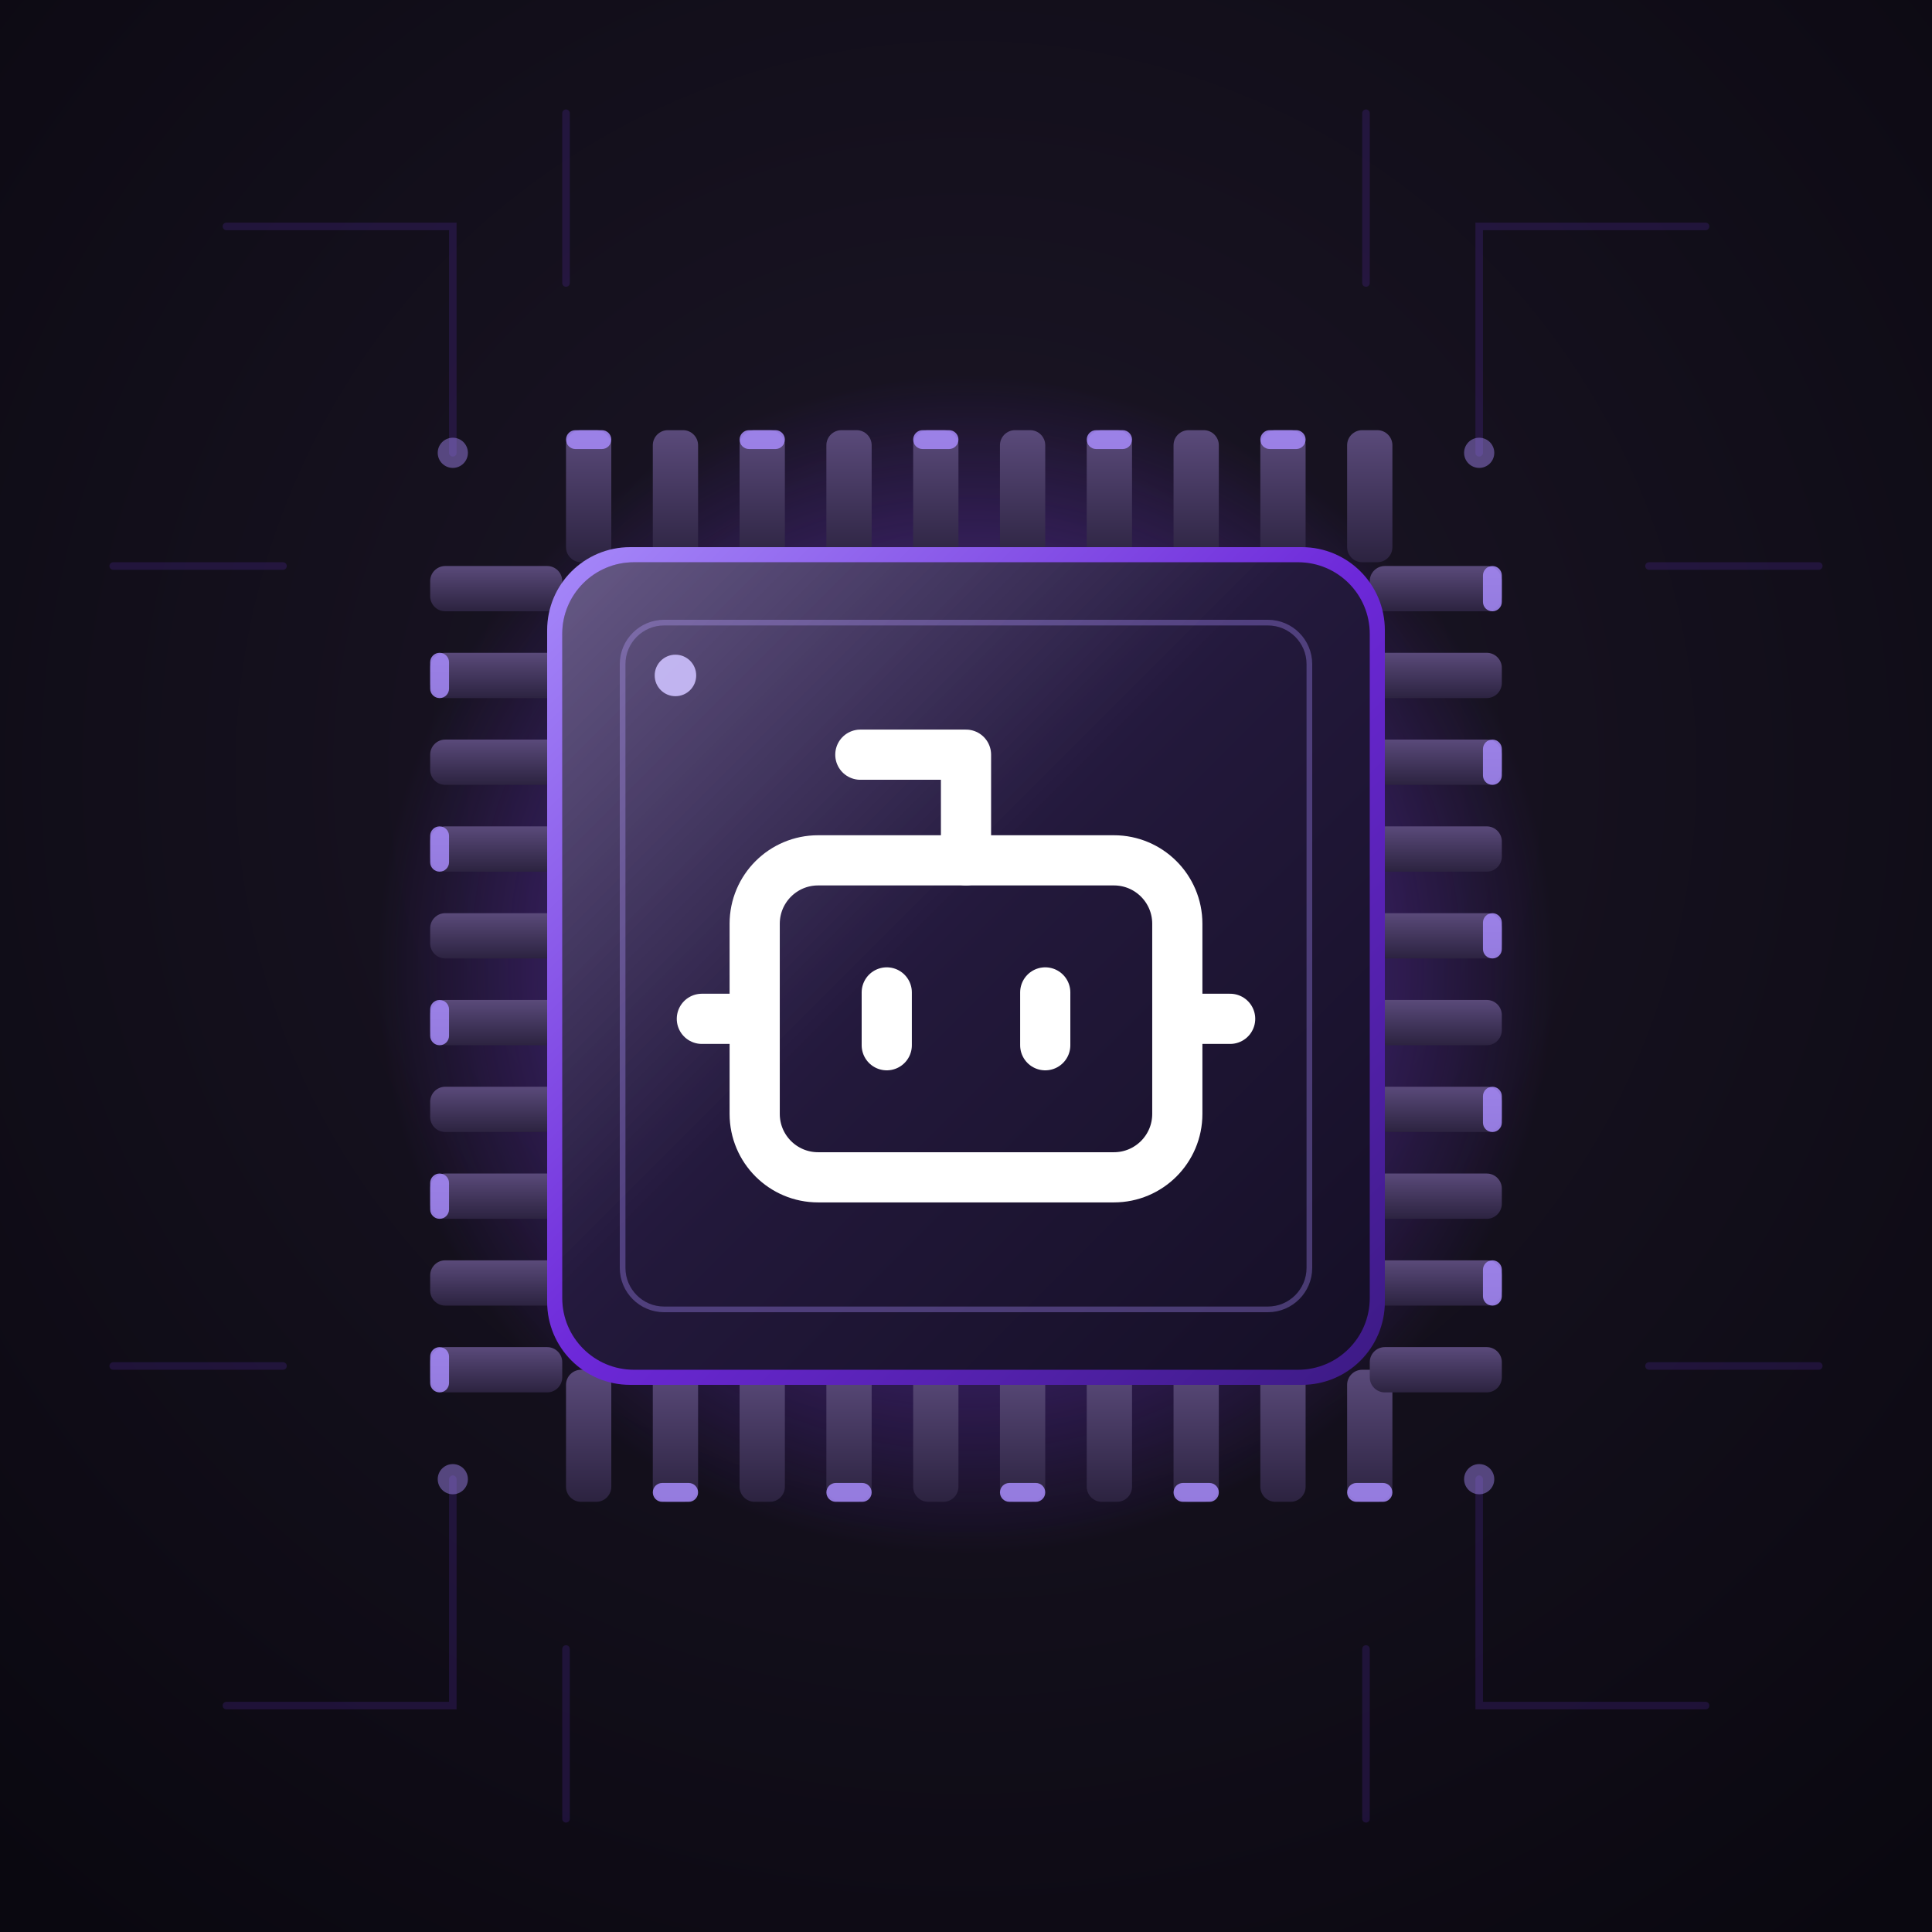
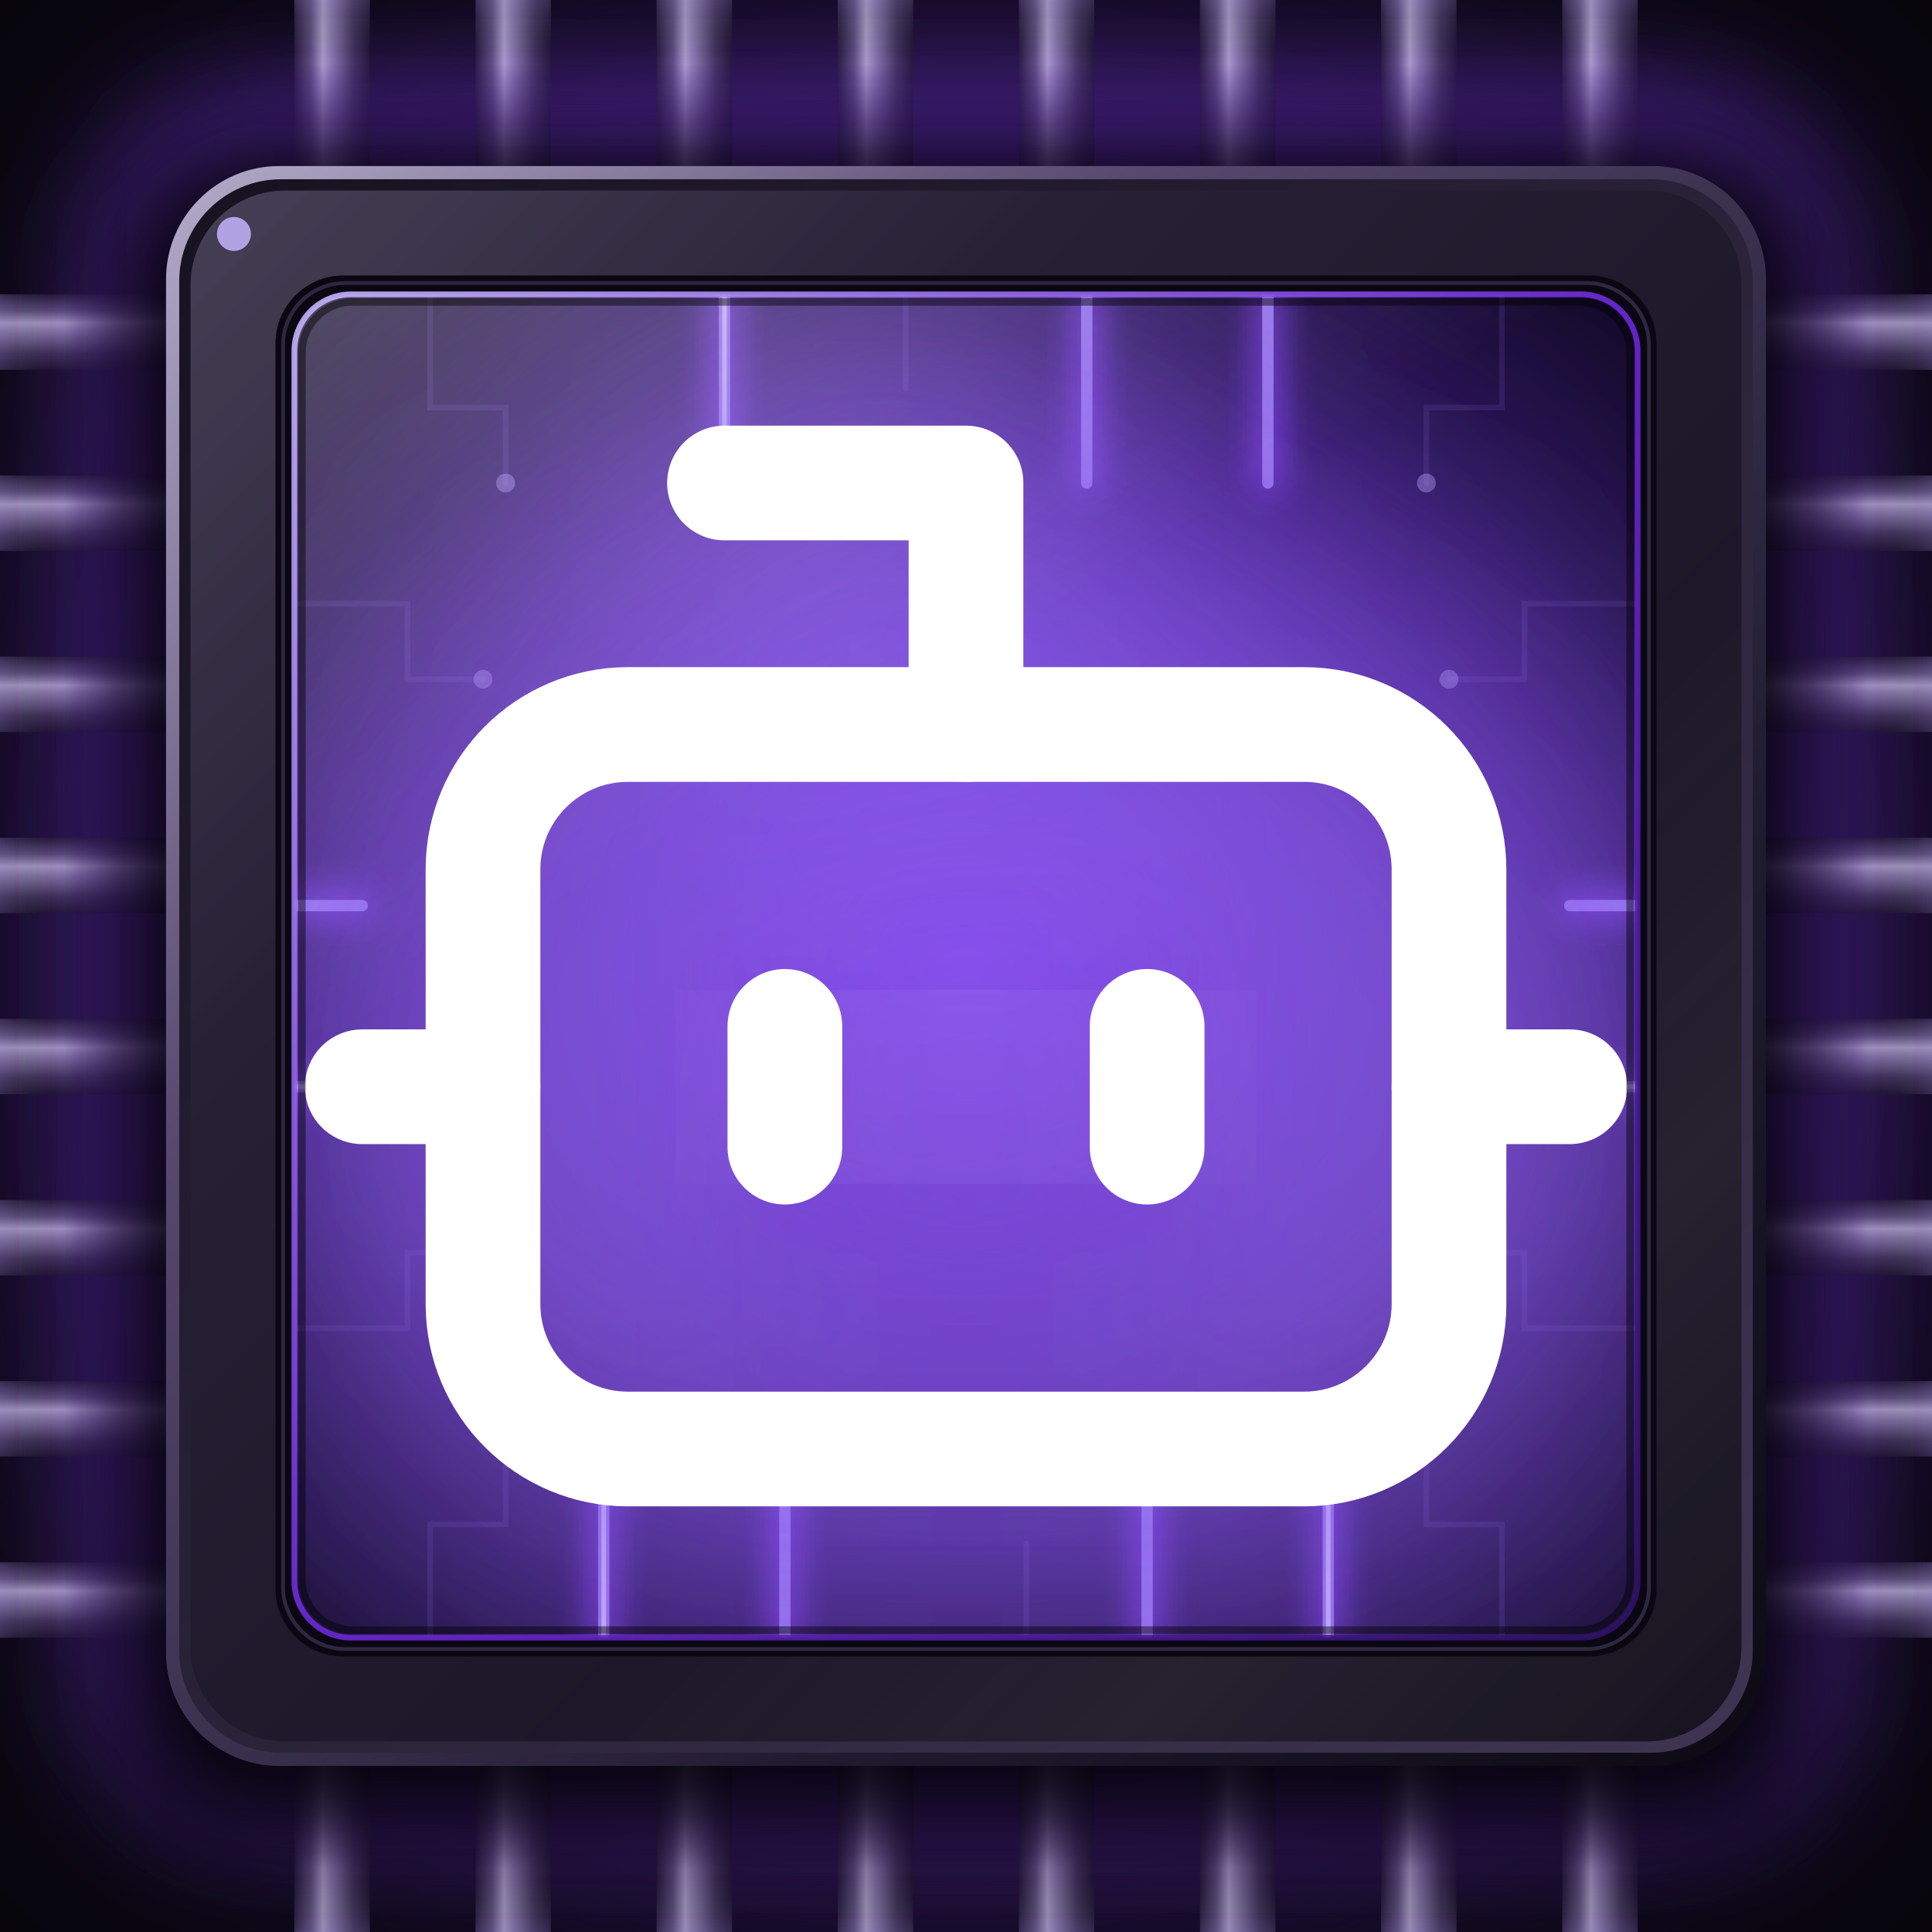
<svg xmlns="http://www.w3.org/2000/svg" width="1024" height="1024" viewBox="0 0 1024 1024">
  <defs>
-     <radialGradient id="substrate" cx="0.5" cy="0.4" r="0.75">
-       <stop offset="0" stop-color="#1d1728" />
-       <stop offset="1" stop-color="#0a0810" />
-     </radialGradient>
-     <linearGradient id="die" x1="0" y1="0" x2="1" y2="1">
-       <stop offset="0" stop-color="#3b2a63" />
-       <stop offset="0.5" stop-color="#22183a" />
-       <stop offset="1" stop-color="#150f26" />
-     </linearGradient>
-     <linearGradient id="dieEdge" x1="0" y1="0" x2="1" y2="1">
-       <stop offset="0" stop-color="#a78bfa" />
+     <radialGradient id="substrate" cx="0.5" cy="0.5" r="0.72">
+       <stop offset="0" stop-color="#1a1330" />
+       <stop offset="0.55" stop-color="#0f0b1a" />
+       <stop offset="1" stop-color="#07050c" />
+     </radialGradient>
+     <linearGradient id="bevel" x1="0" y1="0" x2="1" y2="1">
+       <stop offset="0" stop-color="#b3aac9" />
+       <stop offset="0.3" stop-color="#57496f" />
+       <stop offset="0.7" stop-color="#211b30" />
+       <stop offset="1" stop-color="#0d0a14" />
+     </linearGradient>
+     <linearGradient id="bevelInner" x1="0" y1="0" x2="1" y2="1">
+       <stop offset="0" stop-color="#17121f" />
+       <stop offset="0.5" stop-color="#2a2238" />
+       <stop offset="1" stop-color="#3f3552" />
+     </linearGradient>
+     <linearGradient id="package" x1="0" y1="0" x2="1" y2="1">
+       <stop offset="0" stop-color="#312a42" />
+       <stop offset="0.5" stop-color="#1f1a2c" />
+       <stop offset="1" stop-color="#171320" />
+     </linearGradient>
+     <linearGradient id="sheen" x1="0" y1="0" x2="1" y2="1">
+       <stop offset="0" stop-color="#ffffff" stop-opacity="0.10" />
+       <stop offset="0.28" stop-color="#ffffff" stop-opacity="0" />
+       <stop offset="0.62" stop-color="#ffffff" stop-opacity="0" />
+       <stop offset="0.8" stop-color="#ffffff" stop-opacity="0.05" />
+       <stop offset="1" stop-color="#ffffff" stop-opacity="0" />
+     </linearGradient>
+     <linearGradient id="pinV" x1="0" y1="0" x2="1" y2="0">
+       <stop offset="0" stop-color="#1c1727" />
+       <stop offset="0.22" stop-color="#5c5472" />
+       <stop offset="0.38" stop-color="#b8b1cc" />
+       <stop offset="0.5" stop-color="#8e86a6" />
+       <stop offset="0.78" stop-color="#3a3349" />
+       <stop offset="1" stop-color="#15111d" />
+     </linearGradient>
+     <linearGradient id="pinH" x1="0" y1="0" x2="0" y2="1">
+       <stop offset="0" stop-color="#1c1727" />
+       <stop offset="0.22" stop-color="#5c5472" />
+       <stop offset="0.38" stop-color="#b8b1cc" />
+       <stop offset="0.5" stop-color="#8e86a6" />
+       <stop offset="0.78" stop-color="#3a3349" />
+       <stop offset="1" stop-color="#15111d" />
+     </linearGradient>
+     <linearGradient id="pinShadeTop" x1="0" y1="0" x2="0" y2="1">
+       <stop offset="0" stop-color="#a78bfa" stop-opacity="0.55" />
+       <stop offset="0.45" stop-color="#000000" stop-opacity="0" />
+       <stop offset="1" stop-color="#000000" stop-opacity="0.7" />
+     </linearGradient>
+     <linearGradient id="pinShadeBottom" x1="0" y1="1" x2="0" y2="0">
+       <stop offset="0" stop-color="#a78bfa" stop-opacity="0.55" />
+       <stop offset="0.45" stop-color="#000000" stop-opacity="0" />
+       <stop offset="1" stop-color="#000000" stop-opacity="0.7" />
+     </linearGradient>
+     <linearGradient id="pinShadeLeft" x1="0" y1="0" x2="1" y2="0">
+       <stop offset="0" stop-color="#a78bfa" stop-opacity="0.55" />
+       <stop offset="0.45" stop-color="#000000" stop-opacity="0" />
+       <stop offset="1" stop-color="#000000" stop-opacity="0.7" />
+     </linearGradient>
+     <linearGradient id="pinShadeRight" x1="1" y1="0" x2="0" y2="0">
+       <stop offset="0" stop-color="#a78bfa" stop-opacity="0.55" />
+       <stop offset="0.45" stop-color="#000000" stop-opacity="0" />
+       <stop offset="1" stop-color="#000000" stop-opacity="0.7" />
+     </linearGradient>
+     <radialGradient id="die" cx="0.5" cy="0.5" r="0.68">
+       <stop offset="0" stop-color="#5b21b6" />
+       <stop offset="0.55" stop-color="#2e1365" />
+       <stop offset="1" stop-color="#130a2a" />
+     </radialGradient>
+     <linearGradient id="dieRim" x1="0" y1="0" x2="1" y2="1">
+       <stop offset="0" stop-color="#c4b5fd" />
      <stop offset="0.5" stop-color="#6d28d9" />
-       <stop offset="1" stop-color="#3b1a82" />
-     </linearGradient>
-     <linearGradient id="specular" x1="0" y1="0" x2="1" y2="1">
-       <stop offset="0" stop-color="#ffffff" stop-opacity="0.22" />
-       <stop offset="0.45" stop-color="#ffffff" stop-opacity="0" />
-     </linearGradient>
-     <linearGradient id="pin" x1="0" y1="0" x2="0" y2="1">
-       <stop offset="0" stop-color="#5a4a7a" />
-       <stop offset="1" stop-color="#2c2340" />
-     </linearGradient>
-     <linearGradient id="traceV" x1="0" y1="0" x2="0" y2="1">
-       <stop offset="0" stop-color="#7c3aed" stop-opacity="0.0" />
-       <stop offset="1" stop-color="#7c3aed" stop-opacity="0.55" />
-     </linearGradient>
-     <radialGradient id="dieGlow" cx="0.5" cy="0.5" r="0.5">
-       <stop offset="0.6" stop-color="#7c3aed" stop-opacity="0.35" />
-       <stop offset="1" stop-color="#7c3aed" stop-opacity="0" />
-     </radialGradient>
+       <stop offset="1" stop-color="#2e1065" />
+     </linearGradient>
+     <linearGradient id="glass" x1="0" y1="0" x2="0.6" y2="1">
+       <stop offset="0" stop-color="#ffffff" stop-opacity="0.26" />
+       <stop offset="0.3" stop-color="#ffffff" stop-opacity="0.06" />
+       <stop offset="0.42" stop-color="#ffffff" stop-opacity="0" />
+       <stop offset="1" stop-color="#ffffff" stop-opacity="0" />
+     </linearGradient>
+     <radialGradient id="coreGlow" cx="0.5" cy="0.5" r="0.5">
+       <stop offset="0" stop-color="#7c3aed" stop-opacity="0.75" />
+       <stop offset="0.6" stop-color="#6d28d9" stop-opacity="0.25" />
+       <stop offset="1" stop-color="#6d28d9" stop-opacity="0" />
+     </radialGradient>
+     <radialGradient id="ambient" cx="0.5" cy="0.5" r="0.5">
+       <stop offset="0" stop-color="#6d28d9" stop-opacity="0.55" />
+       <stop offset="1" stop-color="#6d28d9" stop-opacity="0" />
+     </radialGradient>
+     <linearGradient id="botStroke" gradientUnits="userSpaceOnUse" x1="0" y1="220" x2="0" y2="800">
+       <stop offset="0" stop-color="#ffffff" />
+       <stop offset="0.6" stop-color="#ede9fe" />
+       <stop offset="1" stop-color="#c4b5fd" />
+     </linearGradient>
+     <filter id="blurWide" x="-40%" y="-40%" width="180%" height="180%">
+       <feGaussianBlur stdDeviation="30" />
+     </filter>
+     <filter id="blurMid" x="-30%" y="-30%" width="160%" height="160%">
+       <feGaussianBlur stdDeviation="9" />
+     </filter>
+     <filter id="blurSoft" x="-30%" y="-30%" width="160%" height="160%">
+       <feGaussianBlur stdDeviation="3" />
+     </filter>
+     <filter id="shadow" x="-20%" y="-20%" width="140%" height="140%">
+       <feGaussianBlur stdDeviation="26" />
+     </filter>
+     <clipPath id="dieClip">
+       <rect x="156" y="156" width="712" height="712" rx="30" />
+     </clipPath>
  </defs>
  <rect width="1024" height="1024" fill="url(#substrate)" />
-   <g fill="none" stroke="#7c3aed" stroke-opacity="0.16" stroke-width="4" stroke-linecap="round">
-     <path d="M120 120h120v120" />
-     <path d="M904 120h-120v120" />
-     <path d="M120 904h120v-120" />
-     <path d="M904 904h-120v-120" />
-     <path d="M60 300h90" />
-     <path d="M60 724h90" />
-     <path d="M874 300h90" />
-     <path d="M874 724h90" />
-     <path d="M300 60v90" />
-     <path d="M724 60v90" />
-     <path d="M300 874v90" />
-     <path d="M724 874v90" />
-   </g>
-   <g fill="#a78bfa" fill-opacity="0.45">
-     <circle cx="240" cy="240" r="8" />
-     <circle cx="784" cy="240" r="8" />
-     <circle cx="240" cy="784" r="8" />
-     <circle cx="784" cy="784" r="8" />
-   </g>
-   <rect x="200" y="200" width="624" height="624" rx="60" fill="url(#dieGlow)" />
-   <g>
-     <g fill="url(#pin)">
-       <rect x="300" y="228" width="24" height="70" rx="8" />
-       <rect x="346" y="228" width="24" height="70" rx="8" />
-       <rect x="392" y="228" width="24" height="70" rx="8" />
-       <rect x="438" y="228" width="24" height="70" rx="8" />
-       <rect x="484" y="228" width="24" height="70" rx="8" />
-       <rect x="530" y="228" width="24" height="70" rx="8" />
-       <rect x="576" y="228" width="24" height="70" rx="8" />
-       <rect x="622" y="228" width="24" height="70" rx="8" />
-       <rect x="668" y="228" width="24" height="70" rx="8" />
-       <rect x="714" y="228" width="24" height="70" rx="8" />
-       <rect x="300" y="726" width="24" height="70" rx="8" />
-       <rect x="346" y="726" width="24" height="70" rx="8" />
-       <rect x="392" y="726" width="24" height="70" rx="8" />
-       <rect x="438" y="726" width="24" height="70" rx="8" />
-       <rect x="484" y="726" width="24" height="70" rx="8" />
-       <rect x="530" y="726" width="24" height="70" rx="8" />
-       <rect x="576" y="726" width="24" height="70" rx="8" />
-       <rect x="622" y="726" width="24" height="70" rx="8" />
-       <rect x="668" y="726" width="24" height="70" rx="8" />
-       <rect x="714" y="726" width="24" height="70" rx="8" />
-     </g>
-     <g fill="url(#pin)">
-       <rect x="228" y="300" width="70" height="24" rx="8" />
-       <rect x="228" y="346" width="70" height="24" rx="8" />
-       <rect x="228" y="392" width="70" height="24" rx="8" />
-       <rect x="228" y="438" width="70" height="24" rx="8" />
-       <rect x="228" y="484" width="70" height="24" rx="8" />
-       <rect x="228" y="530" width="70" height="24" rx="8" />
-       <rect x="228" y="576" width="70" height="24" rx="8" />
-       <rect x="228" y="622" width="70" height="24" rx="8" />
-       <rect x="228" y="668" width="70" height="24" rx="8" />
-       <rect x="228" y="714" width="70" height="24" rx="8" />
-       <rect x="726" y="300" width="70" height="24" rx="8" />
-       <rect x="726" y="346" width="70" height="24" rx="8" />
-       <rect x="726" y="392" width="70" height="24" rx="8" />
-       <rect x="726" y="438" width="70" height="24" rx="8" />
-       <rect x="726" y="484" width="70" height="24" rx="8" />
-       <rect x="726" y="530" width="70" height="24" rx="8" />
-       <rect x="726" y="576" width="70" height="24" rx="8" />
-       <rect x="726" y="622" width="70" height="24" rx="8" />
-       <rect x="726" y="668" width="70" height="24" rx="8" />
-       <rect x="726" y="714" width="70" height="24" rx="8" />
-     </g>
-     <g fill="#a78bfa" fill-opacity="0.85">
-       <rect x="300" y="228" width="24" height="10" rx="5" />
-       <rect x="392" y="228" width="24" height="10" rx="5" />
-       <rect x="484" y="228" width="24" height="10" rx="5" />
-       <rect x="576" y="228" width="24" height="10" rx="5" />
-       <rect x="668" y="228" width="24" height="10" rx="5" />
-       <rect x="346" y="786" width="24" height="10" rx="5" />
-       <rect x="438" y="786" width="24" height="10" rx="5" />
-       <rect x="530" y="786" width="24" height="10" rx="5" />
-       <rect x="622" y="786" width="24" height="10" rx="5" />
-       <rect x="714" y="786" width="24" height="10" rx="5" />
-       <rect x="228" y="346" width="10" height="24" rx="5" />
-       <rect x="228" y="438" width="10" height="24" rx="5" />
-       <rect x="228" y="530" width="10" height="24" rx="5" />
-       <rect x="228" y="622" width="10" height="24" rx="5" />
-       <rect x="228" y="714" width="10" height="24" rx="5" />
-       <rect x="786" y="300" width="10" height="24" rx="5" />
-       <rect x="786" y="392" width="10" height="24" rx="5" />
-       <rect x="786" y="484" width="10" height="24" rx="5" />
-       <rect x="786" y="576" width="10" height="24" rx="5" />
-       <rect x="786" y="668" width="10" height="24" rx="5" />
-     </g>
-   </g>
-   <rect x="290" y="290" width="444" height="444" rx="44" fill="url(#dieEdge)" />
-   <rect x="298" y="298" width="428" height="428" rx="38" fill="url(#die)" />
-   <rect x="330" y="330" width="364" height="364" rx="22" fill="none" stroke="#a78bfa" stroke-opacity="0.35" stroke-width="3" />
-   <circle cx="358" cy="358" r="11" fill="#c4b5fd" fill-opacity="0.9" />
-   <rect x="298" y="298" width="428" height="428" rx="38" fill="url(#specular)" />
-   <g transform="translate(344 344) scale(14)" fill="none" stroke="#ffffff" stroke-width="1.9" stroke-linecap="round" stroke-linejoin="round">
-     <path d="M12 8V4H8" />
-     <rect width="16" height="12" x="4" y="8" rx="2.4" />
-     <path d="M2 14h2" />
-     <path d="M20 14h2" />
-     <path d="M15 13v2" />
-     <path d="M9 13v2" />
-   </g>
+   <rect x="-100" y="-100" width="1224" height="1224" fill="url(#ambient)" />
+   <g>
+     <rect x="156" y="-20" width="40" height="120" rx="10" fill="url(#pinV)" />
+     <rect x="252" y="-20" width="40" height="120" rx="10" fill="url(#pinV)" />
+     <rect x="348" y="-20" width="40" height="120" rx="10" fill="url(#pinV)" />
+     <rect x="444" y="-20" width="40" height="120" rx="10" fill="url(#pinV)" />
+     <rect x="540" y="-20" width="40" height="120" rx="10" fill="url(#pinV)" />
+     <rect x="636" y="-20" width="40" height="120" rx="10" fill="url(#pinV)" />
+     <rect x="732" y="-20" width="40" height="120" rx="10" fill="url(#pinV)" />
+     <rect x="828" y="-20" width="40" height="120" rx="10" fill="url(#pinV)" />
+     <rect x="156" y="-20" width="40" height="120" rx="10" fill="url(#pinShadeTop)" />
+     <rect x="252" y="-20" width="40" height="120" rx="10" fill="url(#pinShadeTop)" />
+     <rect x="348" y="-20" width="40" height="120" rx="10" fill="url(#pinShadeTop)" />
+     <rect x="444" y="-20" width="40" height="120" rx="10" fill="url(#pinShadeTop)" />
+     <rect x="540" y="-20" width="40" height="120" rx="10" fill="url(#pinShadeTop)" />
+     <rect x="636" y="-20" width="40" height="120" rx="10" fill="url(#pinShadeTop)" />
+     <rect x="732" y="-20" width="40" height="120" rx="10" fill="url(#pinShadeTop)" />
+     <rect x="828" y="-20" width="40" height="120" rx="10" fill="url(#pinShadeTop)" />
+   </g>
+   <g>
+     <rect x="156" y="924" width="40" height="120" rx="10" fill="url(#pinV)" />
+     <rect x="252" y="924" width="40" height="120" rx="10" fill="url(#pinV)" />
+     <rect x="348" y="924" width="40" height="120" rx="10" fill="url(#pinV)" />
+     <rect x="444" y="924" width="40" height="120" rx="10" fill="url(#pinV)" />
+     <rect x="540" y="924" width="40" height="120" rx="10" fill="url(#pinV)" />
+     <rect x="636" y="924" width="40" height="120" rx="10" fill="url(#pinV)" />
+     <rect x="732" y="924" width="40" height="120" rx="10" fill="url(#pinV)" />
+     <rect x="828" y="924" width="40" height="120" rx="10" fill="url(#pinV)" />
+     <rect x="156" y="924" width="40" height="120" rx="10" fill="url(#pinShadeBottom)" />
+     <rect x="252" y="924" width="40" height="120" rx="10" fill="url(#pinShadeBottom)" />
+     <rect x="348" y="924" width="40" height="120" rx="10" fill="url(#pinShadeBottom)" />
+     <rect x="444" y="924" width="40" height="120" rx="10" fill="url(#pinShadeBottom)" />
+     <rect x="540" y="924" width="40" height="120" rx="10" fill="url(#pinShadeBottom)" />
+     <rect x="636" y="924" width="40" height="120" rx="10" fill="url(#pinShadeBottom)" />
+     <rect x="732" y="924" width="40" height="120" rx="10" fill="url(#pinShadeBottom)" />
+     <rect x="828" y="924" width="40" height="120" rx="10" fill="url(#pinShadeBottom)" />
+   </g>
+   <g>
+     <rect x="-20" y="156" width="120" height="40" rx="10" fill="url(#pinH)" />
+     <rect x="-20" y="252" width="120" height="40" rx="10" fill="url(#pinH)" />
+     <rect x="-20" y="348" width="120" height="40" rx="10" fill="url(#pinH)" />
+     <rect x="-20" y="444" width="120" height="40" rx="10" fill="url(#pinH)" />
+     <rect x="-20" y="540" width="120" height="40" rx="10" fill="url(#pinH)" />
+     <rect x="-20" y="636" width="120" height="40" rx="10" fill="url(#pinH)" />
+     <rect x="-20" y="732" width="120" height="40" rx="10" fill="url(#pinH)" />
+     <rect x="-20" y="828" width="120" height="40" rx="10" fill="url(#pinH)" />
+     <rect x="-20" y="156" width="120" height="40" rx="10" fill="url(#pinShadeLeft)" />
+     <rect x="-20" y="252" width="120" height="40" rx="10" fill="url(#pinShadeLeft)" />
+     <rect x="-20" y="348" width="120" height="40" rx="10" fill="url(#pinShadeLeft)" />
+     <rect x="-20" y="444" width="120" height="40" rx="10" fill="url(#pinShadeLeft)" />
+     <rect x="-20" y="540" width="120" height="40" rx="10" fill="url(#pinShadeLeft)" />
+     <rect x="-20" y="636" width="120" height="40" rx="10" fill="url(#pinShadeLeft)" />
+     <rect x="-20" y="732" width="120" height="40" rx="10" fill="url(#pinShadeLeft)" />
+     <rect x="-20" y="828" width="120" height="40" rx="10" fill="url(#pinShadeLeft)" />
+   </g>
+   <g>
+     <rect x="924" y="156" width="120" height="40" rx="10" fill="url(#pinH)" />
+     <rect x="924" y="252" width="120" height="40" rx="10" fill="url(#pinH)" />
+     <rect x="924" y="348" width="120" height="40" rx="10" fill="url(#pinH)" />
+     <rect x="924" y="444" width="120" height="40" rx="10" fill="url(#pinH)" />
+     <rect x="924" y="540" width="120" height="40" rx="10" fill="url(#pinH)" />
+     <rect x="924" y="636" width="120" height="40" rx="10" fill="url(#pinH)" />
+     <rect x="924" y="732" width="120" height="40" rx="10" fill="url(#pinH)" />
+     <rect x="924" y="828" width="120" height="40" rx="10" fill="url(#pinH)" />
+     <rect x="924" y="156" width="120" height="40" rx="10" fill="url(#pinShadeRight)" />
+     <rect x="924" y="252" width="120" height="40" rx="10" fill="url(#pinShadeRight)" />
+     <rect x="924" y="348" width="120" height="40" rx="10" fill="url(#pinShadeRight)" />
+     <rect x="924" y="444" width="120" height="40" rx="10" fill="url(#pinShadeRight)" />
+     <rect x="924" y="540" width="120" height="40" rx="10" fill="url(#pinShadeRight)" />
+     <rect x="924" y="636" width="120" height="40" rx="10" fill="url(#pinShadeRight)" />
+     <rect x="924" y="732" width="120" height="40" rx="10" fill="url(#pinShadeRight)" />
+     <rect x="924" y="828" width="120" height="40" rx="10" fill="url(#pinShadeRight)" />
+   </g>
+   <rect x="72" y="72" width="880" height="880" rx="66" fill="none" stroke="#7c3aed" stroke-width="40" stroke-opacity="0.75" filter="url(#blurWide)" />
+   <rect x="64" y="80" width="896" height="896" rx="64" fill="#000000" fill-opacity="0.85" filter="url(#shadow)" />
+   <rect x="88" y="88" width="848" height="848" rx="60" fill="url(#bevel)" />
+   <rect x="95" y="95" width="834" height="834" rx="54" fill="url(#bevelInner)" />
+   <rect x="101" y="101" width="822" height="822" rx="50" fill="url(#package)" />
+   <rect x="101" y="101" width="822" height="822" rx="50" fill="url(#sheen)" />
+   <rect x="146" y="146" width="732" height="732" rx="36" fill="#0a0712" />
+   <rect x="150" y="150" width="724" height="724" rx="33" fill="none" stroke="#5b4f78" stroke-opacity="0.45" stroke-width="2" />
+   <rect x="156" y="156" width="712" height="712" rx="30" fill="url(#die)" />
+   <g clip-path="url(#dieClip)">
+     <rect x="96" y="176" width="832" height="672" fill="url(#coreGlow)" />
+     <g fill="none" stroke="#7c3aed" stroke-width="14" stroke-linecap="round" filter="url(#blurMid)" opacity="0.9">
+       <path d="M192 576H156" />
+       <path d="M832 576h36" />
+       <path d="M384 256V156" />
+       <path d="M320 768v100" />
+       <path d="M704 768v100" />
+       <path d="M192 480H156" />
+       <path d="M832 480h36" />
+       <path d="M576 256V156" />
+       <path d="M672 256V156" />
+       <path d="M416 768v100" />
+       <path d="M608 768v100" />
+     </g>
+     <g fill="none" stroke="#a78bfa" stroke-opacity="0.8" stroke-width="6" stroke-linecap="round">
+       <path d="M192 576H156" />
+       <path d="M832 576h36" />
+       <path d="M384 256V156" />
+       <path d="M320 768v100" />
+       <path d="M704 768v100" />
+       <path d="M192 480H156" />
+       <path d="M832 480h36" />
+       <path d="M576 256V156" />
+       <path d="M672 256V156" />
+       <path d="M416 768v100" />
+       <path d="M608 768v100" />
+     </g>
+     <g fill="none" stroke="#ede9fe" stroke-opacity="0.65" stroke-width="2.5" stroke-linecap="round">
+       <path d="M192 576H156" />
+       <path d="M832 576h36" />
+       <path d="M384 256V156" />
+       <path d="M320 768v100" />
+       <path d="M704 768v100" />
+     </g>
+     <g fill="none" stroke="#a78bfa" stroke-opacity="0.12" stroke-width="3" stroke-linecap="round">
+       <path d="M156 320h60v40h40" />
+       <path d="M868 320h-60v40h-40" />
+       <path d="M156 704h60v-40h40" />
+       <path d="M868 704h-60v-40h-40" />
+       <path d="M228 156v60h40v40" />
+       <path d="M796 156v60h-40v40" />
+       <path d="M228 868v-60h40v-40" />
+       <path d="M796 868v-60h-40v-40" />
+       <path d="M480 156v50" />
+       <path d="M544 868v-50" />
+     </g>
+     <g fill="#c4b5fd" fill-opacity="0.4">
+       <circle cx="256" cy="360" r="5" />
+       <circle cx="768" cy="360" r="5" />
+       <circle cx="256" cy="664" r="5" />
+       <circle cx="768" cy="664" r="5" />
+       <circle cx="268" cy="256" r="5" />
+       <circle cx="756" cy="256" r="5" />
+       <circle cx="268" cy="768" r="5" />
+       <circle cx="756" cy="768" r="5" />
+     </g>
+     <g transform="translate(128 128) scale(32)" fill="none" stroke="#7c3aed" stroke-width="2.6" stroke-linecap="round" stroke-linejoin="round" filter="url(#blurWide)" opacity="0.95">
+       <path d="M12 8V4H8" />
+       <rect width="16" height="12" x="4" y="8" rx="2.4" />
+       <path d="M2 14h2" />
+       <path d="M20 14h2" />
+       <path d="M15 13v2" />
+       <path d="M9 13v2" />
+     </g>
+     <g transform="translate(128 128) scale(32)" fill="none" stroke="#a78bfa" stroke-width="2.3" stroke-linecap="round" stroke-linejoin="round" filter="url(#blurMid)" opacity="0.9">
+       <path d="M12 8V4H8" />
+       <rect width="16" height="12" x="4" y="8" rx="2.4" />
+       <path d="M2 14h2" />
+       <path d="M20 14h2" />
+       <path d="M15 13v2" />
+       <path d="M9 13v2" />
+     </g>
+     <g transform="translate(128 128) scale(32)" fill="none" stroke="url(#botStroke)" stroke-width="1.9" stroke-linecap="round" stroke-linejoin="round">
+       <path d="M12 8V4H8" />
+       <rect width="16" height="12" x="4" y="8" rx="2.4" />
+       <path d="M2 14h2" />
+       <path d="M20 14h2" />
+       <path d="M15 13v2" />
+       <path d="M9 13v2" />
+     </g>
+     <g transform="translate(128 128) scale(32)" fill="none" stroke="#ffffff" stroke-width="1.9" stroke-linecap="round" filter="url(#blurSoft)" opacity="0.9">
+       <path d="M15 13v2" />
+       <path d="M9 13v2" />
+     </g>
+     <rect x="156" y="156" width="712" height="712" rx="30" fill="url(#glass)" />
+   </g>
+   <rect x="160" y="160" width="704" height="704" rx="27" fill="none" stroke="#000000" stroke-opacity="0.45" stroke-width="4" />
+   <rect x="156" y="156" width="712" height="712" rx="30" fill="none" stroke="url(#dieRim)" stroke-width="3" stroke-opacity="0.9" />
+   <circle cx="124" cy="124" r="9" fill="#c4b5fd" fill-opacity="0.85" />
</svg>
